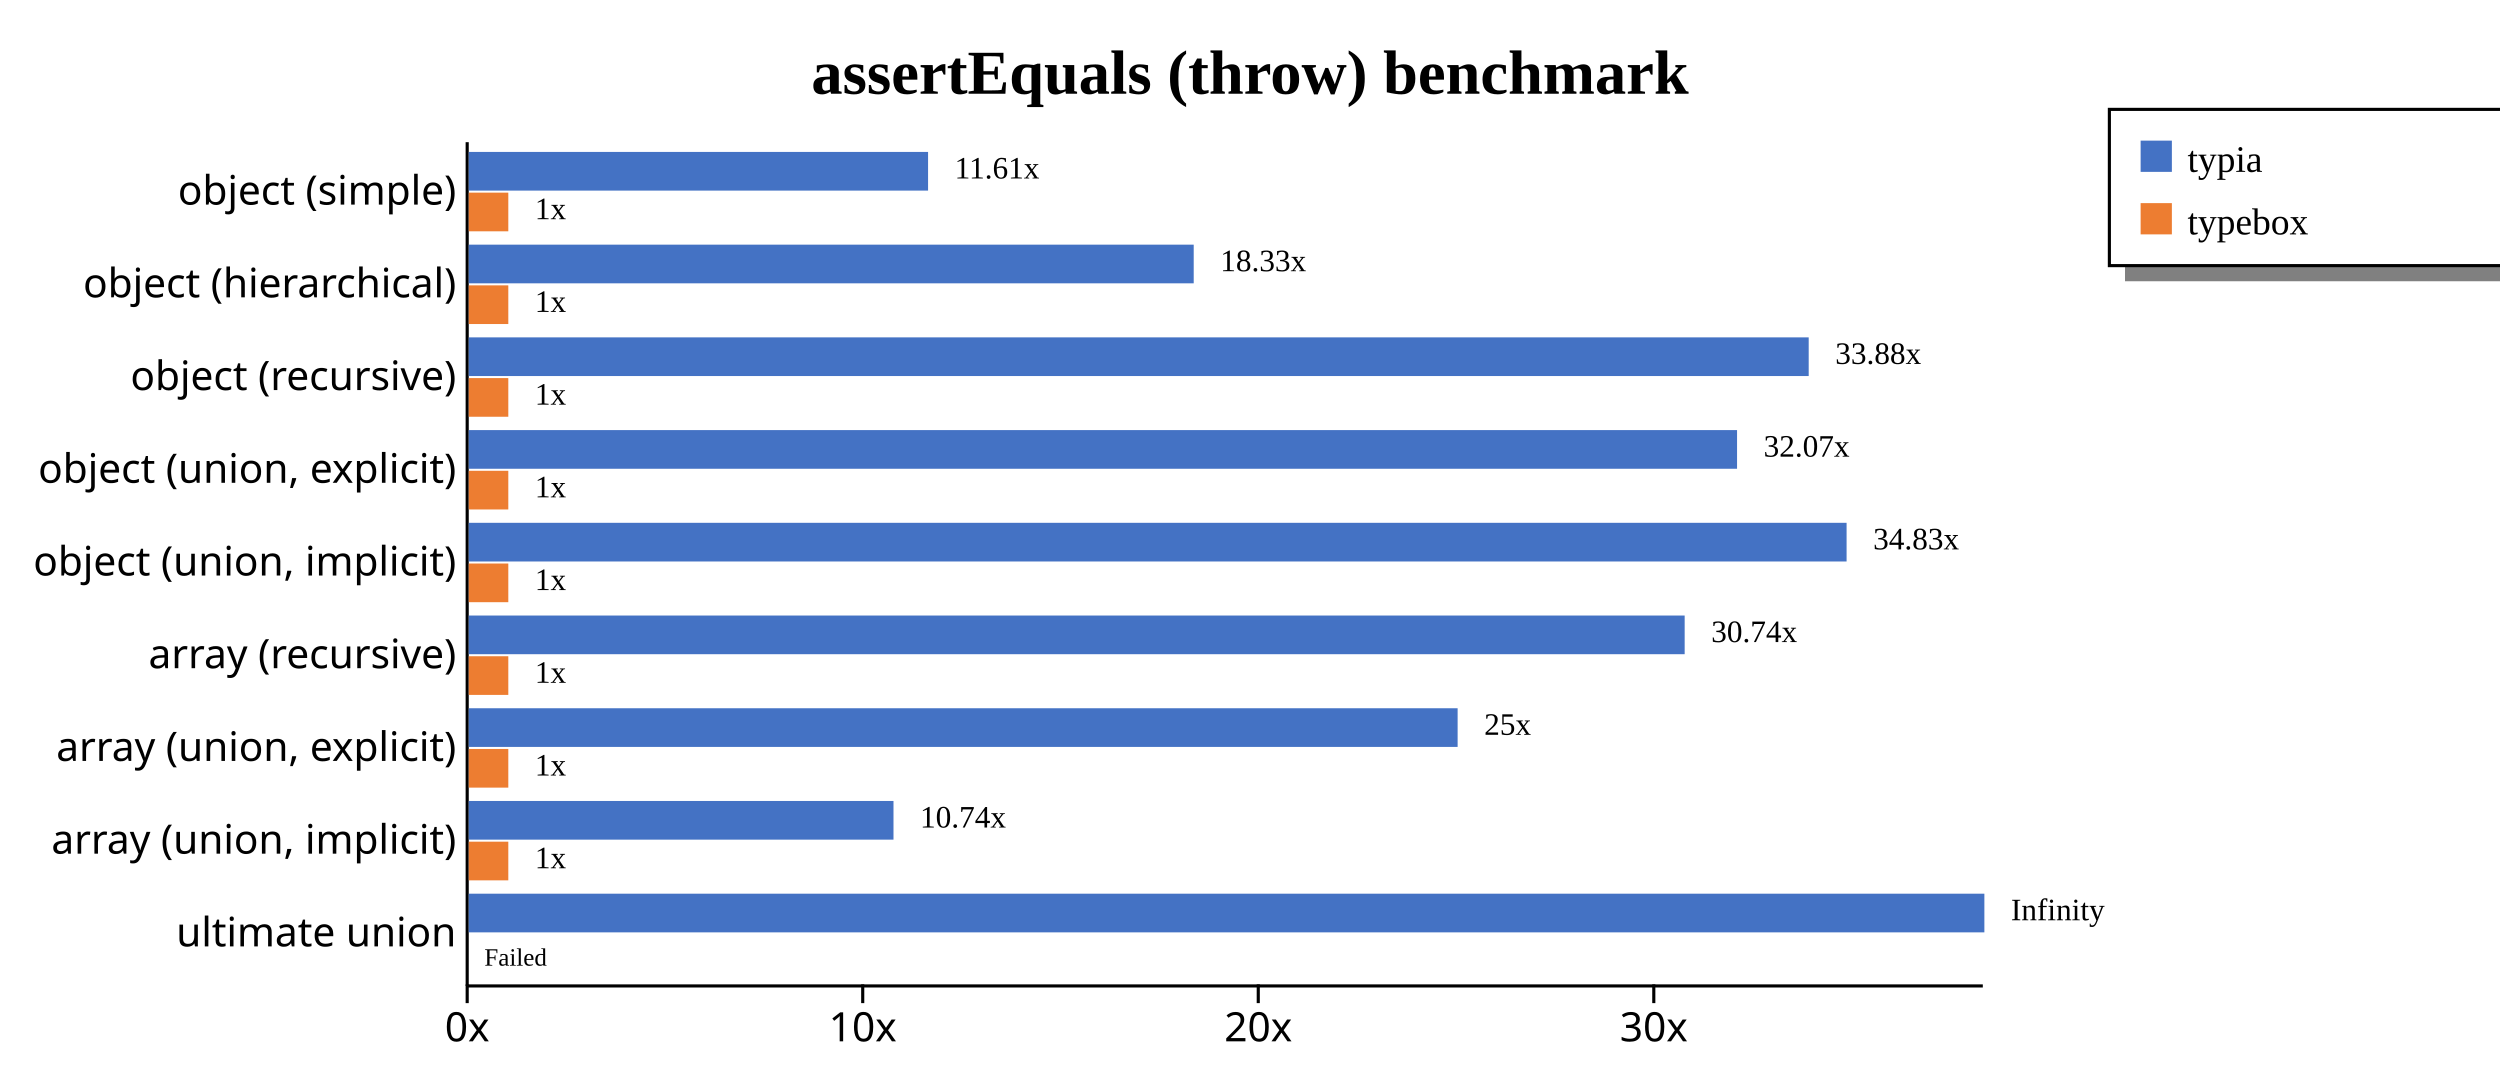
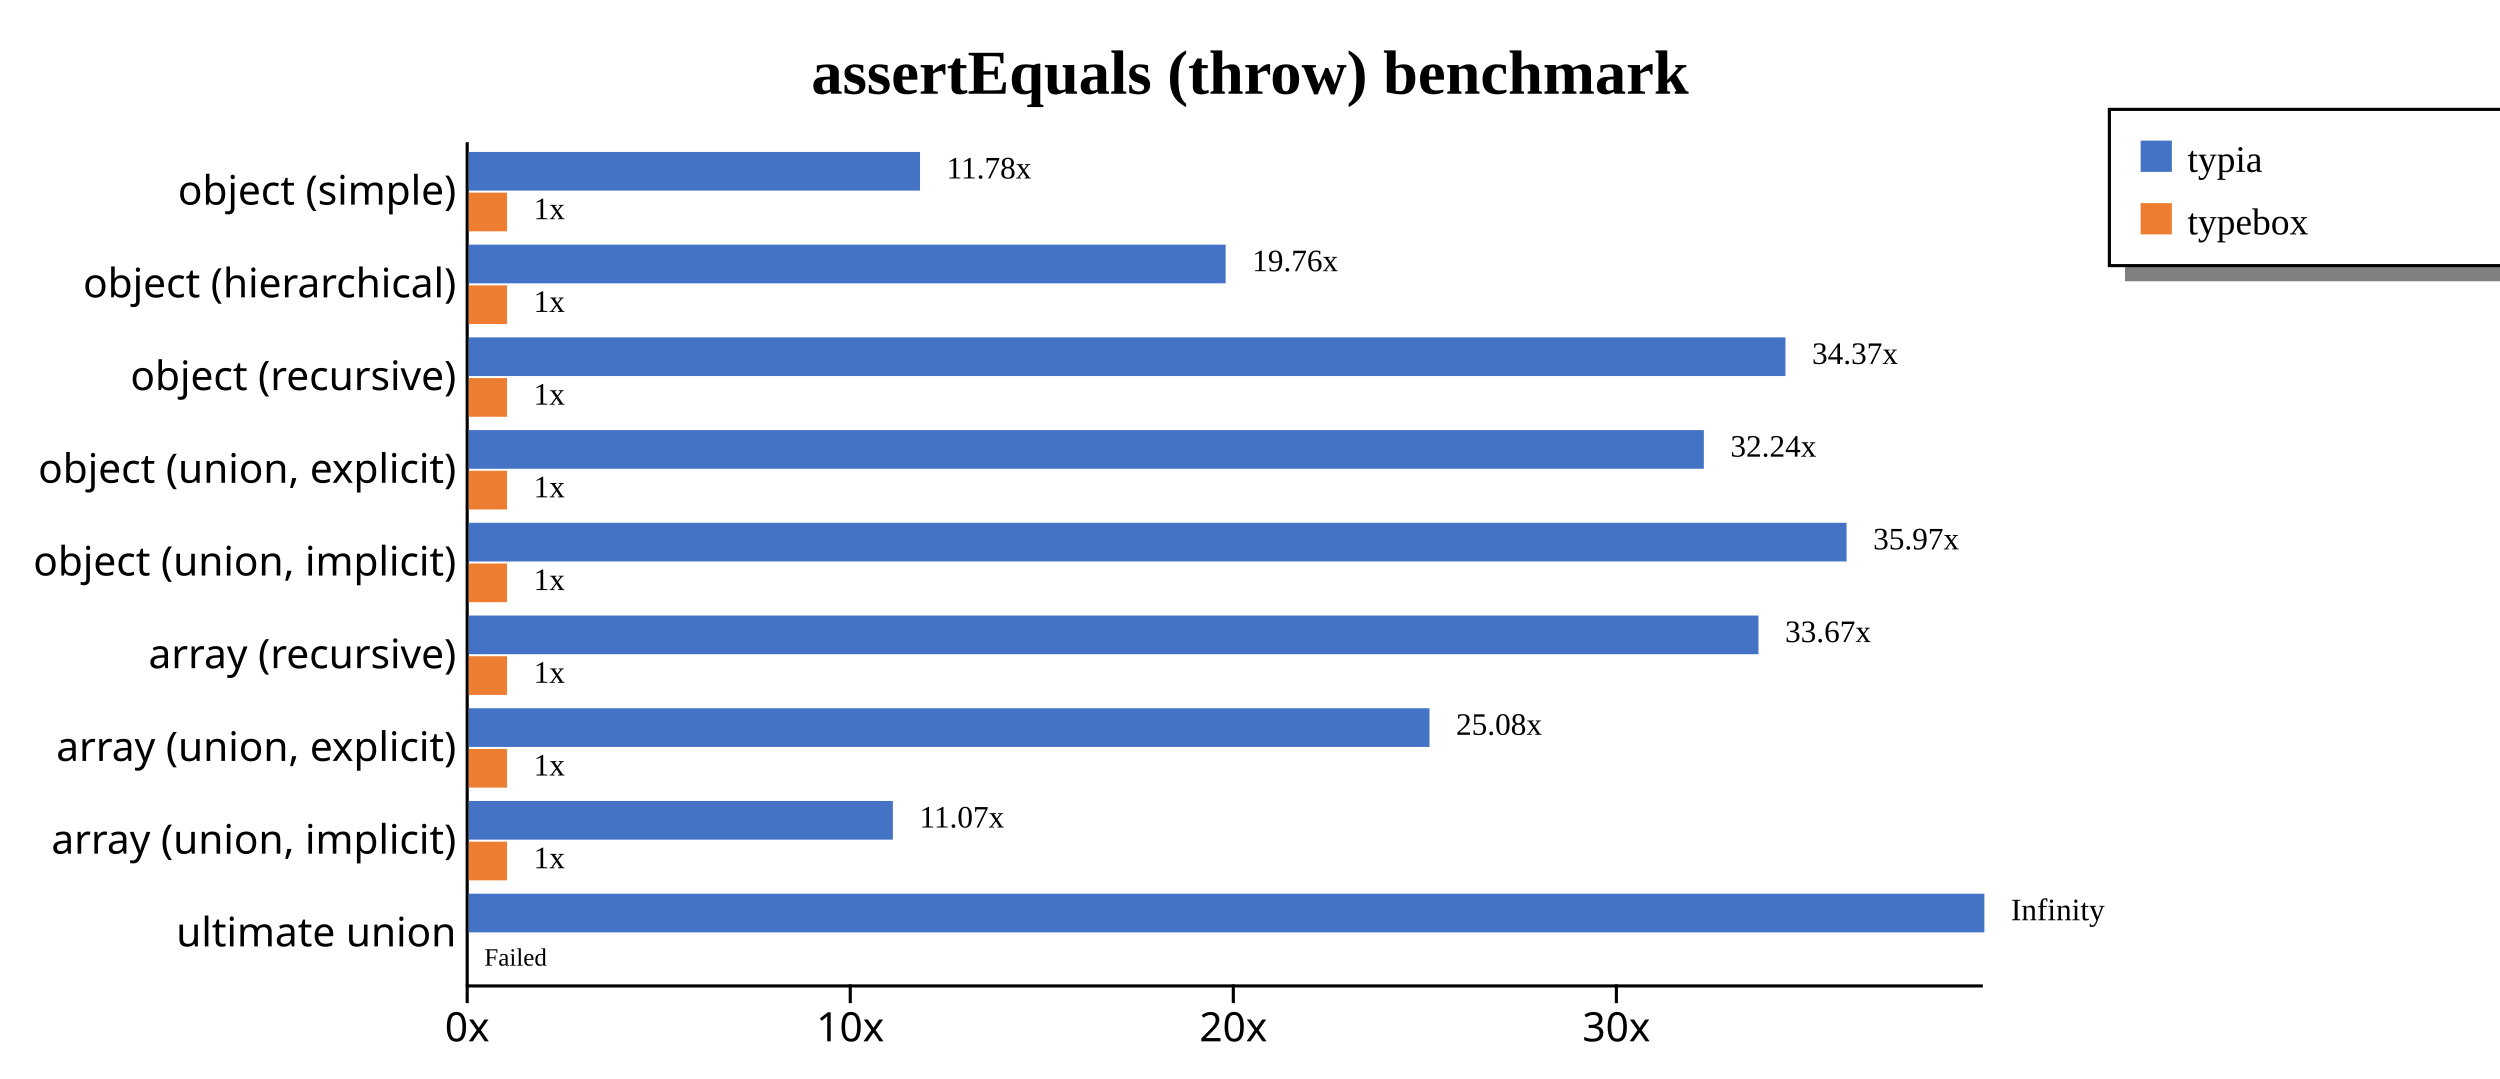
<svg xmlns="http://www.w3.org/2000/svg" width="800" height="345" style="background-color: white;">
  <g class="y axis" transform="translate(149,45)" fill="none" font-size="10" font-family="sans-serif" text-anchor="end" style="font-size: 13px;">
    <path class="domain" stroke="currentColor" d="M0.5,0.5V270.5" />
    <g class="tick" opacity="1" transform="translate(0,16.31868)" style="font-size: 13px;">
      <line stroke="currentColor" x2="0" />
      <text fill="currentColor" x="-3" dy="0.32em">object (simple)    </text>
    </g>
    <g class="tick" opacity="1" transform="translate(0,45.98901)" style="font-size: 13px;">
      <line stroke="currentColor" x2="0" />
      <text fill="currentColor" x="-3" dy="0.32em">object (hierarchical)    </text>
    </g>
    <g class="tick" opacity="1" transform="translate(0,75.65934)" style="font-size: 13px;">
      <line stroke="currentColor" x2="0" />
      <text fill="currentColor" x="-3" dy="0.32em">object (recursive)    </text>
    </g>
    <g class="tick" opacity="1" transform="translate(0,105.3297)" style="font-size: 13px;">
      <line stroke="currentColor" x2="0" />
      <text fill="currentColor" x="-3" dy="0.32em">object (union, explicit)    </text>
    </g>
    <g class="tick" opacity="1" transform="translate(0,135)" style="font-size: 13px;">
      <line stroke="currentColor" x2="0" />
      <text fill="currentColor" x="-3" dy="0.32em">object (union, implicit)    </text>
    </g>
    <g class="tick" opacity="1" transform="translate(0,164.6703)" style="font-size: 13px;">
      <line stroke="currentColor" x2="0" />
      <text fill="currentColor" x="-3" dy="0.32em">array (recursive)    </text>
    </g>
    <g class="tick" opacity="1" transform="translate(0,194.3407)" style="font-size: 13px;">
      <line stroke="currentColor" x2="0" />
      <text fill="currentColor" x="-3" dy="0.32em">array (union, explicit)    </text>
    </g>
    <g class="tick" opacity="1" transform="translate(0,224.011)" style="font-size: 13px;">
      <line stroke="currentColor" x2="0" />
      <text fill="currentColor" x="-3" dy="0.32em">array (union, implicit)    </text>
    </g>
    <g class="tick" opacity="1" transform="translate(0,253.6813)" style="font-size: 13px;">
      <line stroke="currentColor" x2="0" />
      <text fill="currentColor" x="-3" dy="0.32em">ultimate union    </text>
    </g>
  </g>
  <g class="x axis" transform="translate(149,315)" fill="none" font-size="10" font-family="sans-serif" text-anchor="middle" style="font-size: 13px;">
    <path class="domain" stroke="currentColor" d="M0.5,0.5H485.5" />
    <g class="tick" opacity="1" transform="translate(0.5,0)" style="font-size: 13px;">
      <line stroke="currentColor" y2="6" />
      <text fill="currentColor" y="9" dy="0.71em">0x</text>
    </g>
-     <g class="tick" opacity="1" transform="translate(127.0711,0)" style="font-size: 13px;">
+     <g class="tick" opacity="1" transform="translate(123.0815,0)" style="font-size: 13px;">
      <line stroke="currentColor" y2="6" />
      <text fill="currentColor" y="9" dy="0.71em">10x</text>
    </g>
-     <g class="tick" opacity="1" transform="translate(253.6421,0)" style="font-size: 13px;">
+     <g class="tick" opacity="1" transform="translate(245.6629,0)" style="font-size: 13px;">
      <line stroke="currentColor" y2="6" />
      <text fill="currentColor" y="9" dy="0.71em">20x</text>
    </g>
-     <g class="tick" opacity="1" transform="translate(380.2132,0)" style="font-size: 13px;">
+     <g class="tick" opacity="1" transform="translate(368.2444,0)" style="font-size: 13px;">
      <line stroke="currentColor" y2="6" />
      <text fill="currentColor" y="9" dy="0.71em">30x</text>
    </g>
  </g>
  <text transform="translate(400, 30)" style="text-anchor: middle; font-size: 20px; font-weight: bold;">assertEquals (throw) benchmark</text>
  <rect x="680" y="85" width="200" height="5" fill="gray" />
  <rect x="675" y="35" width="200" height="50" fill="none" stroke="black" />
  <rect x="685" y="45" width="10" height="10" style="fill: #4472c4;" />
  <text x="700" y="55" style="font-size: 12px;">typia</text>
  <rect x="685" y="65" width="10" height="10" style="fill: #ed7d31;" />
  <text x="700" y="75" style="font-size: 12px;">typebox</text>
  <g style="font-size: 13px;">
    <g style="font-size: 13px;">
-       <rect x="150" y="48.618" width="146.982" height="12.375" fill="#4472c4" />
-       <rect x="150" y="61.644" width="12.657" height="12.375" fill="#ed7d31" />
-       <text class="label" x="305.482" y="57.118" font-size="10px">11.61x</text>
-       <text class="label" x="171.157" y="70.144" font-size="10px">1x</text>
-       <text class="label" x="301.982" y="58.618" font-size="8px" />
-       <text class="label" x="167.657" y="71.644" font-size="8px" />
+       <rect x="150" y="48.618" width="144.408" height="12.375" fill="#4472c4" />
+       <rect x="150" y="61.644" width="12.258" height="12.375" fill="#ed7d31" />
+       <text class="label" x="302.908" y="57.118" font-size="10px">11.78x</text>
+       <text class="label" x="170.758" y="70.144" font-size="10px">1x</text>
+       <text class="label" x="299.408" y="58.618" font-size="8px" />
+       <text class="label" x="167.258" y="71.644" font-size="8px" />
    </g>
    <g style="font-size: 13px;">
-       <rect x="150" y="78.289" width="231.986" height="12.375" fill="#4472c4" />
-       <rect x="150" y="91.315" width="12.657" height="12.375" fill="#ed7d31" />
-       <text class="label" x="390.486" y="86.789" font-size="10px">18.33x</text>
-       <text class="label" x="171.157" y="99.815" font-size="10px">1x</text>
-       <text class="label" x="386.986" y="88.289" font-size="8px" />
-       <text class="label" x="167.657" y="101.315" font-size="8px" />
+       <rect x="150" y="78.289" width="242.201" height="12.375" fill="#4472c4" />
+       <rect x="150" y="91.315" width="12.258" height="12.375" fill="#ed7d31" />
+       <text class="label" x="400.701" y="86.789" font-size="10px">19.76x</text>
+       <text class="label" x="170.758" y="99.815" font-size="10px">1x</text>
+       <text class="label" x="397.201" y="88.289" font-size="8px" />
+       <text class="label" x="167.258" y="101.315" font-size="8px" />
    </g>
    <g style="font-size: 13px;">
-       <rect x="150" y="107.959" width="428.783" height="12.375" fill="#4472c4" />
-       <rect x="150" y="120.985" width="12.657" height="12.375" fill="#ed7d31" />
-       <text class="label" x="587.283" y="116.459" font-size="10px">33.88x</text>
-       <text class="label" x="171.157" y="129.485" font-size="10px">1x</text>
-       <text class="label" x="583.783" y="117.959" font-size="8px" />
-       <text class="label" x="167.657" y="130.985" font-size="8px" />
+       <rect x="150" y="107.959" width="421.349" height="12.375" fill="#4472c4" />
+       <rect x="150" y="120.985" width="12.258" height="12.375" fill="#ed7d31" />
+       <text class="label" x="579.849" y="116.459" font-size="10px">34.37x</text>
+       <text class="label" x="170.758" y="129.485" font-size="10px">1x</text>
+       <text class="label" x="576.349" y="117.959" font-size="8px" />
+       <text class="label" x="167.258" y="130.985" font-size="8px" />
    </g>
    <g style="font-size: 13px;">
-       <rect x="150" y="137.629" width="405.857" height="12.375" fill="#4472c4" />
-       <rect x="150" y="150.655" width="12.657" height="12.375" fill="#ed7d31" />
-       <text class="label" x="564.357" y="146.129" font-size="10px">32.07x</text>
-       <text class="label" x="171.157" y="159.155" font-size="10px">1x</text>
-       <text class="label" x="560.857" y="147.629" font-size="8px" />
-       <text class="label" x="167.657" y="160.655" font-size="8px" />
+       <rect x="150" y="137.629" width="395.23" height="12.375" fill="#4472c4" />
+       <rect x="150" y="150.655" width="12.258" height="12.375" fill="#ed7d31" />
+       <text class="label" x="553.73" y="146.129" font-size="10px">32.24x</text>
+       <text class="label" x="170.758" y="159.155" font-size="10px">1x</text>
+       <text class="label" x="550.23" y="147.629" font-size="8px" />
+       <text class="label" x="167.258" y="160.655" font-size="8px" />
    </g>
    <g style="font-size: 13px;">
      <rect x="150" y="167.3" width="440.909" height="12.375" fill="#4472c4" />
-       <rect x="150" y="180.326" width="12.657" height="12.375" fill="#ed7d31" />
-       <text class="label" x="599.409" y="175.8" font-size="10px">34.83x</text>
-       <text class="label" x="171.157" y="188.826" font-size="10px">1x</text>
+       <rect x="150" y="180.326" width="12.258" height="12.375" fill="#ed7d31" />
+       <text class="label" x="599.409" y="175.8" font-size="10px">35.97x</text>
+       <text class="label" x="170.758" y="188.826" font-size="10px">1x</text>
      <text class="label" x="595.909" y="177.3" font-size="8px" />
-       <text class="label" x="167.657" y="190.326" font-size="8px" />
+       <text class="label" x="167.258" y="190.326" font-size="8px" />
    </g>
    <g style="font-size: 13px;">
-       <rect x="150" y="196.97" width="389.093" height="12.375" fill="#4472c4" />
-       <rect x="150" y="209.996" width="12.657" height="12.375" fill="#ed7d31" />
-       <text class="label" x="547.593" y="205.47" font-size="10px">30.74x</text>
-       <text class="label" x="171.157" y="218.496" font-size="10px">1x</text>
-       <text class="label" x="544.093" y="206.97" font-size="8px" />
-       <text class="label" x="167.657" y="219.996" font-size="8px" />
+       <rect x="150" y="196.97" width="412.719" height="12.375" fill="#4472c4" />
+       <rect x="150" y="209.996" width="12.258" height="12.375" fill="#ed7d31" />
+       <text class="label" x="571.219" y="205.47" font-size="10px">33.67x</text>
+       <text class="label" x="170.758" y="218.496" font-size="10px">1x</text>
+       <text class="label" x="567.719" y="206.97" font-size="8px" />
+       <text class="label" x="167.258" y="219.996" font-size="8px" />
    </g>
    <g style="font-size: 13px;">
-       <rect x="150" y="226.64" width="316.439" height="12.375" fill="#4472c4" />
-       <rect x="150" y="239.666" width="12.657" height="12.375" fill="#ed7d31" />
-       <text class="label" x="474.939" y="235.14" font-size="10px">25x</text>
-       <text class="label" x="171.157" y="248.166" font-size="10px">1x</text>
-       <text class="label" x="471.439" y="236.64" font-size="8px" />
-       <text class="label" x="167.657" y="249.666" font-size="8px" />
+       <rect x="150" y="226.64" width="307.434" height="12.375" fill="#4472c4" />
+       <rect x="150" y="239.666" width="12.258" height="12.375" fill="#ed7d31" />
+       <text class="label" x="465.934" y="235.14" font-size="10px">25.08x</text>
+       <text class="label" x="170.758" y="248.166" font-size="10px">1x</text>
+       <text class="label" x="462.434" y="236.64" font-size="8px" />
+       <text class="label" x="167.258" y="249.666" font-size="8px" />
    </g>
    <g style="font-size: 13px;">
-       <rect x="150" y="256.311" width="135.918" height="12.375" fill="#4472c4" />
-       <rect x="150" y="269.337" width="12.657" height="12.375" fill="#ed7d31" />
-       <text class="label" x="294.418" y="264.811" font-size="10px">10.74x</text>
-       <text class="label" x="171.157" y="277.837" font-size="10px">1x</text>
-       <text class="label" x="290.918" y="266.311" font-size="8px" />
-       <text class="label" x="167.657" y="279.337" font-size="8px" />
+       <rect x="150" y="256.311" width="135.721" height="12.375" fill="#4472c4" />
+       <rect x="150" y="269.337" width="12.258" height="12.375" fill="#ed7d31" />
+       <text class="label" x="294.221" y="264.811" font-size="10px">11.07x</text>
+       <text class="label" x="170.758" y="277.837" font-size="10px">1x</text>
+       <text class="label" x="290.721" y="266.311" font-size="8px" />
+       <text class="label" x="167.258" y="279.337" font-size="8px" />
    </g>
    <g style="font-size: 13px;">
      <rect x="150" y="285.981" width="485" height="12.375" fill="#4472c4" />
      <rect x="150" y="299.007" width="0" height="12.375" fill="#ed7d31" />
      <text class="label" x="643.5" y="294.481" font-size="10px">Infinity</text>
      <text class="label" x="158.5" y="307.507" font-size="10px" />
      <text class="label" x="640" y="295.981" font-size="8px" />
      <text class="label" x="155" y="309.007" font-size="8px">Failed</text>
    </g>
  </g>
</svg>
